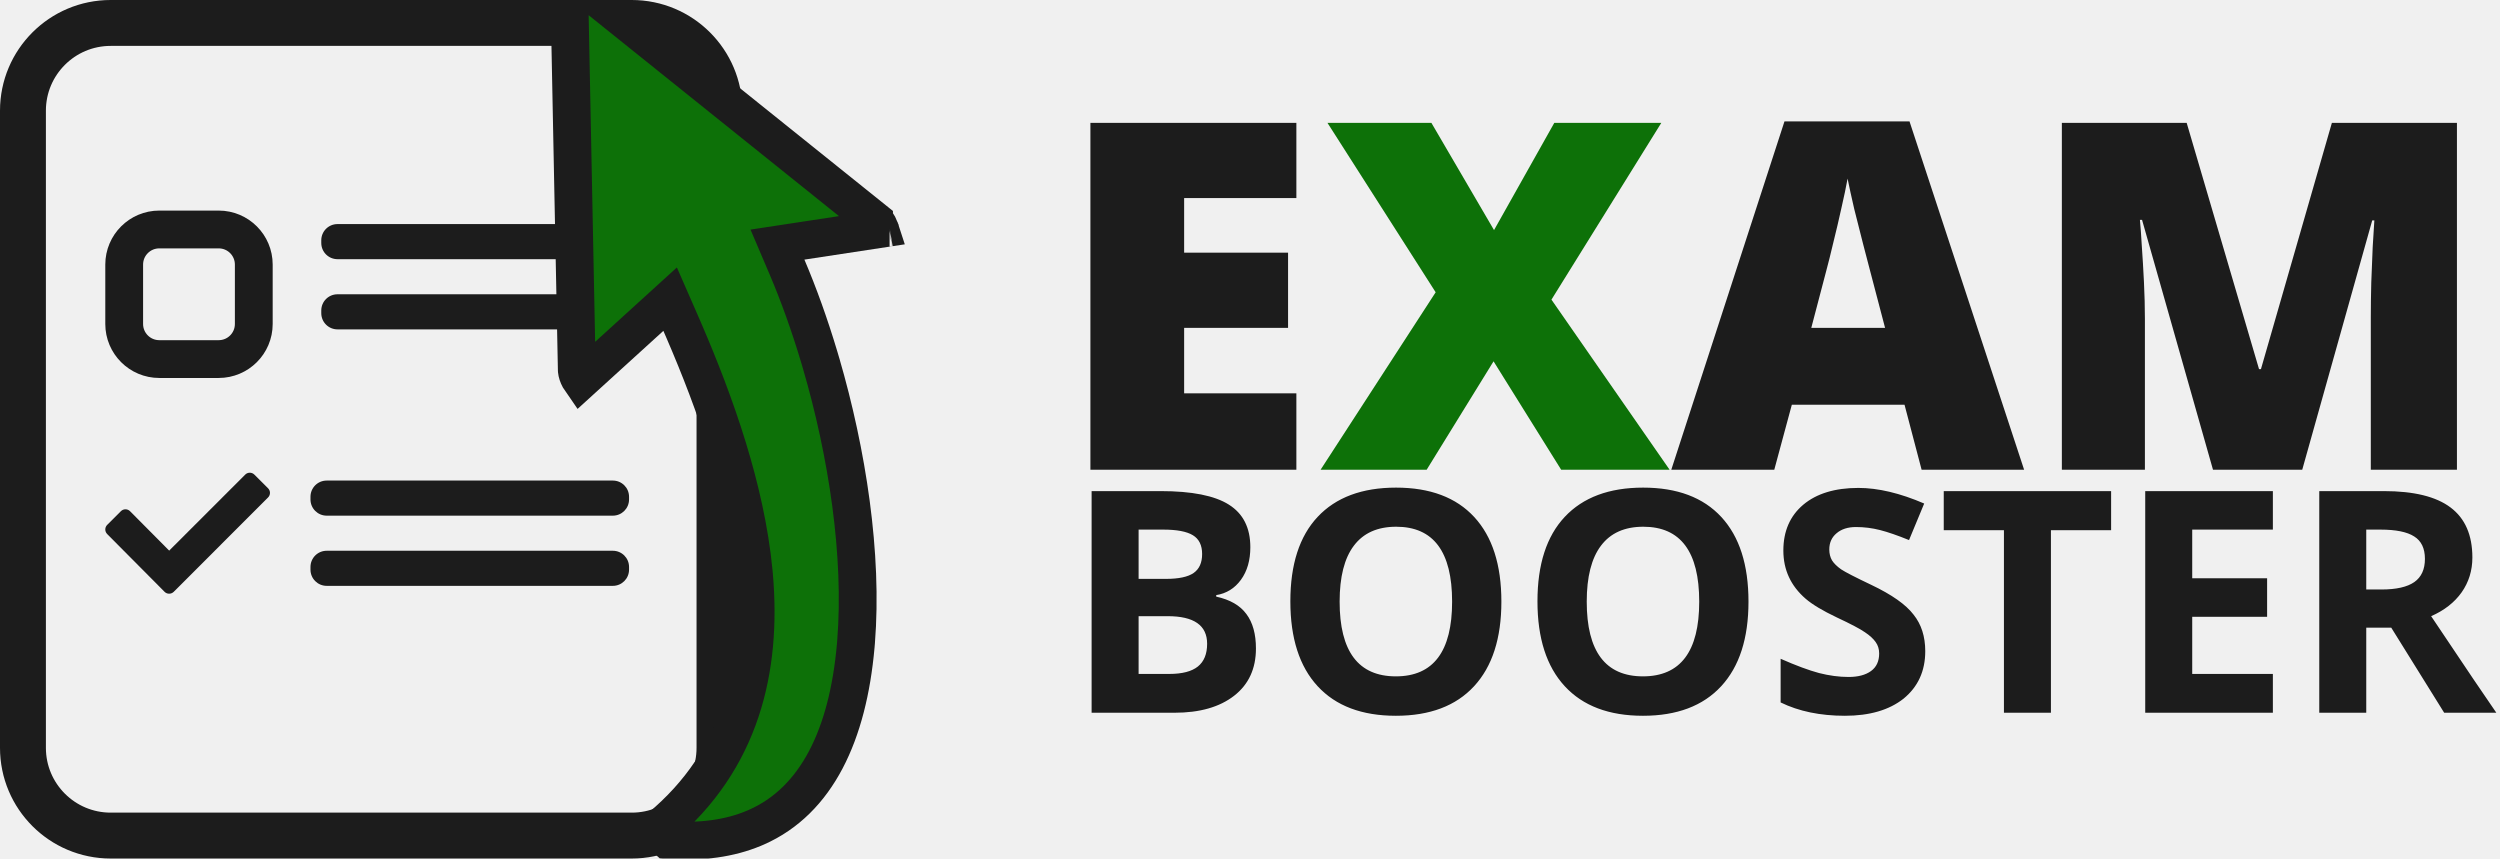
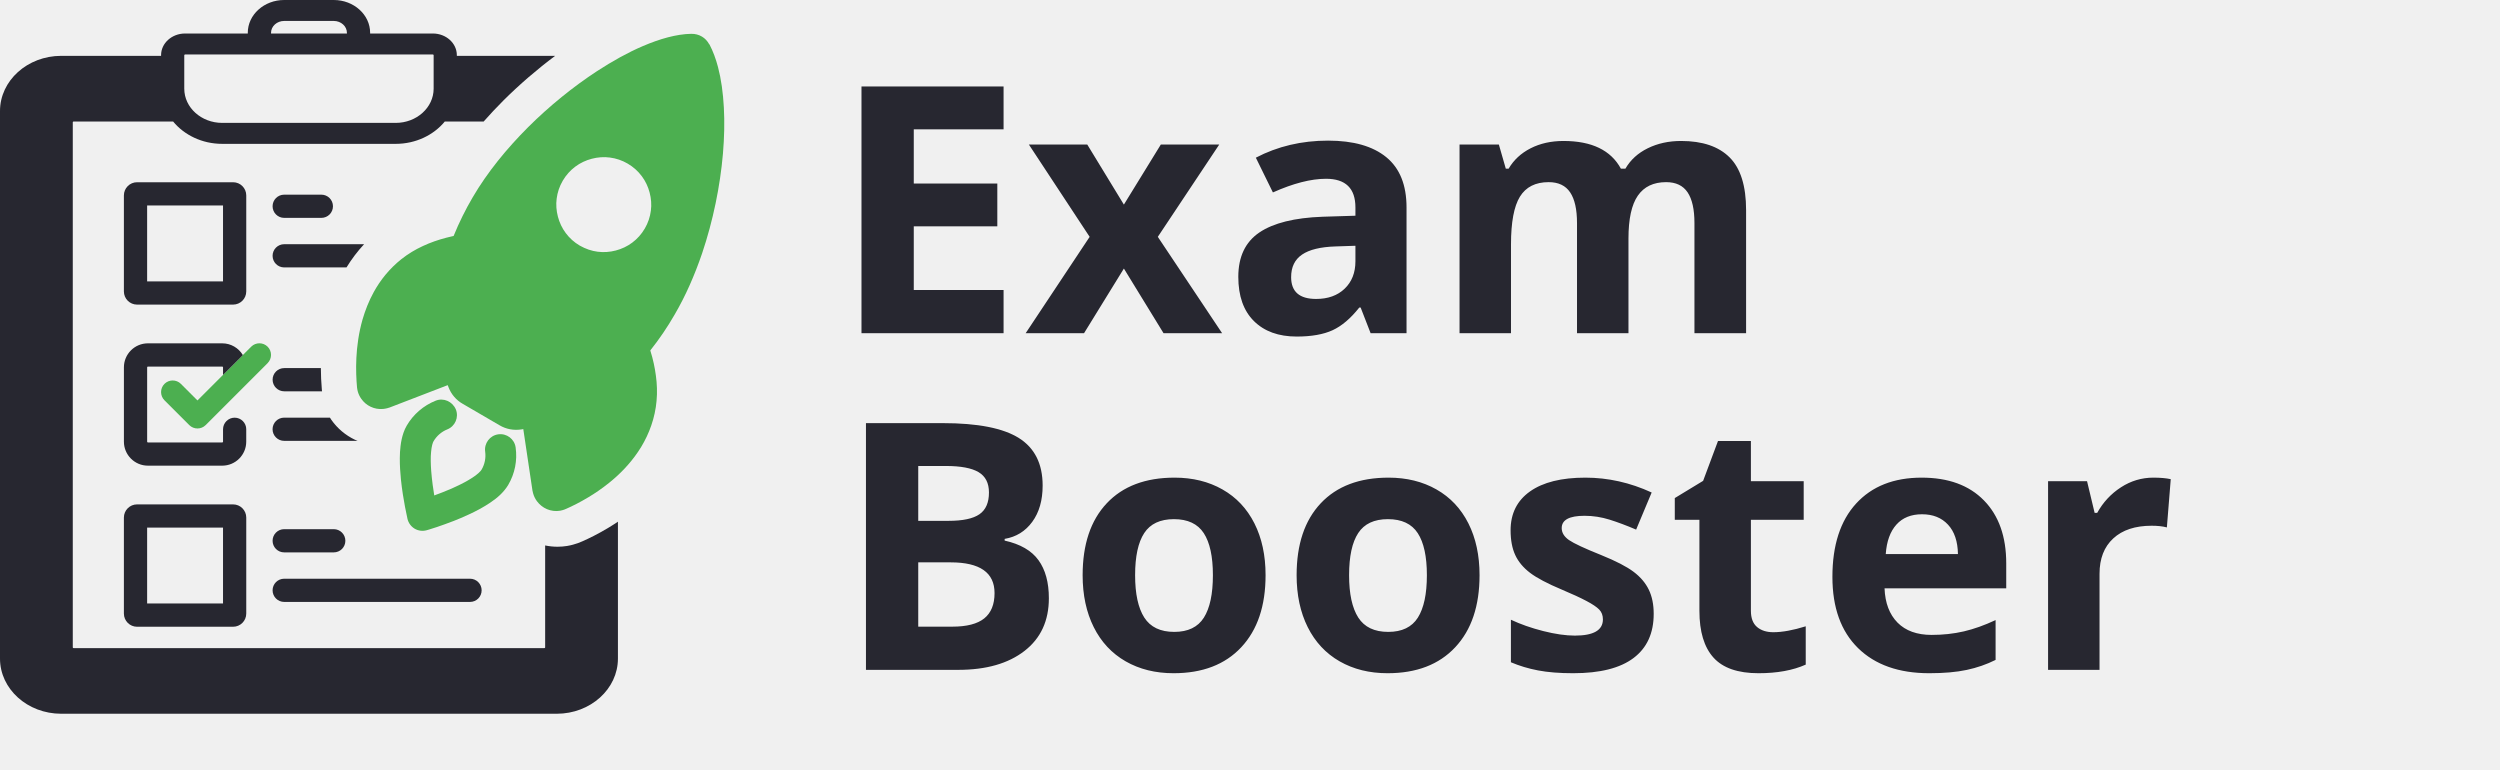
- <svg xmlns="http://www.w3.org/2000/svg" width="926" height="318" viewBox="0 0 926 318" fill="none">
-   <g clip-path="url(#clip0_1305_424)">
-     <path d="M480.176 174H403.887V45.504H480.176V73.365H438.604V93.58H477.1V121.441H438.604V145.699H480.176V174ZM711.768 174L705.439 149.918H663.691L657.188 174H619.043L660.967 44.977H707.285L749.736 174H711.768ZM698.232 121.441L692.695 100.348C692.109 98.062 691.26 94.811 690.146 90.592C689.033 86.314 687.92 81.92 686.807 77.408C685.752 72.838 684.932 69.088 684.346 66.158C683.818 69.088 683.057 72.721 682.061 77.057C681.123 81.334 680.127 85.582 679.072 89.801C678.076 94.019 677.197 97.535 676.436 100.348L670.898 121.441H698.232ZM819.697 174L793.418 81.451H792.627C792.861 83.853 793.096 87.106 793.33 91.207C793.623 95.309 793.887 99.732 794.121 104.479C794.355 109.225 794.473 113.795 794.473 118.189V174H763.711V45.504H809.941L836.748 136.734H837.451L863.73 45.504H910.049V174H878.145V117.662C878.145 113.619 878.203 109.283 878.32 104.654C878.496 99.967 878.672 95.572 878.848 91.471C879.082 87.311 879.287 84.029 879.463 81.627H878.672L852.744 174H819.697Z" fill="#1C1C1C" />
-     <path d="M618.428 174H578.262L553.213 133.834L528.428 174H489.141L531.768 108.258L491.689 45.504H530.186L553.389 85.231L575.713 45.504H615.352L574.658 110.982L618.428 174Z" fill="#0D7108" />
-     <path d="M404.332 181.905H429.881C441.449 181.905 449.872 183.571 455.15 186.903C460.466 190.235 463.124 195.494 463.124 202.682C463.124 207.548 461.963 211.572 459.642 214.754C457.321 217.936 454.27 219.827 450.489 220.426V220.987C455.618 222.11 459.343 224.263 461.664 227.445C464.022 230.589 465.201 234.838 465.201 240.191C465.201 247.678 462.506 253.518 457.115 257.711C451.725 261.904 444.369 264 435.047 264H404.332V181.905ZM421.739 196.168V214.417H431.847C436.601 214.417 440.026 213.688 442.123 212.228C444.219 210.768 445.267 208.428 445.267 205.208C445.267 201.952 444.125 199.631 441.842 198.246C439.558 196.861 435.908 196.168 430.892 196.168H421.739ZM421.739 228.231V249.625H433.082C437.874 249.625 441.411 248.708 443.695 246.874C445.978 245.039 447.12 242.232 447.12 238.451C447.12 231.638 442.254 228.231 432.521 228.231H421.739ZM488.055 254.173C481.317 246.874 477.948 236.392 477.948 222.728C477.948 209.064 481.317 198.639 488.055 191.451C494.831 184.226 504.508 180.614 517.086 180.614C529.701 180.614 539.36 184.245 546.061 191.507C552.761 198.77 556.112 209.214 556.112 222.84C556.112 236.429 552.743 246.874 546.004 254.173C539.266 261.473 529.608 265.123 517.03 265.123C504.452 265.123 494.793 261.473 488.055 254.173ZM517.142 195.101C510.217 195.101 504.994 197.441 501.476 202.12C497.957 206.762 496.197 213.669 496.197 222.84C496.197 241.296 503.141 250.523 517.03 250.523C530.918 250.523 537.862 241.296 537.862 222.84C537.862 204.347 530.956 195.101 517.142 195.101ZM579.583 254.173C572.845 246.874 569.476 236.392 569.476 222.728C569.476 209.064 572.845 198.639 579.583 191.451C586.359 184.226 596.036 180.614 608.614 180.614C621.23 180.614 630.888 184.245 637.589 191.507C644.29 198.77 647.64 209.214 647.64 222.84C647.64 236.429 644.271 246.874 637.533 254.173C630.794 261.473 621.136 265.123 608.558 265.123C595.98 265.123 586.322 261.473 579.583 254.173ZM608.67 195.101C601.745 195.101 596.523 197.441 593.004 202.12C589.485 206.762 587.726 213.669 587.726 222.84C587.726 241.296 594.67 250.523 608.558 250.523C622.446 250.523 629.391 241.296 629.391 222.84C629.391 204.347 622.484 195.101 608.67 195.101ZM659.544 244.01C665.235 246.518 669.97 248.277 673.751 249.288C677.569 250.261 681.219 250.748 684.701 250.748C688.22 250.748 690.99 250.018 693.011 248.558C695.033 247.098 696.043 244.927 696.043 242.044C696.043 240.435 695.613 239.031 694.752 237.833C693.891 236.598 692.562 235.381 690.765 234.183C689.006 232.948 685.524 231.113 680.321 228.68C675.117 226.209 671.28 223.907 668.81 221.773C663.307 217.019 660.555 211.067 660.555 203.917C660.555 196.767 663.007 191.114 667.911 186.959C672.853 182.804 679.666 180.726 688.351 180.726C695.65 180.726 703.774 182.654 712.721 186.51L707.105 200.042C702.875 198.32 699.3 197.085 696.38 196.336C693.46 195.588 690.484 195.213 687.452 195.213C684.457 195.213 682.062 195.981 680.265 197.516C678.468 199.013 677.569 201.016 677.569 203.524C677.569 205.059 677.906 206.406 678.58 207.567C679.291 208.69 680.414 209.794 681.949 210.88C683.521 211.928 687.228 213.837 693.067 216.607C700.704 220.239 705.945 223.926 708.79 227.669C711.673 231.263 713.114 235.774 713.114 241.202C713.114 248.539 710.437 254.398 705.084 258.778C699.731 263.008 692.487 265.123 683.353 265.123C674.219 265.123 666.283 263.476 659.544 260.182V244.01ZM781.957 196.393H759.664V264H742.257V196.393H719.964V181.905H781.957V196.393ZM841.871 196.168H811.998V214.193H839.737V228.456H811.998V249.625H841.871V264H794.591V181.905H841.871V196.168ZM859.054 181.905H882.975C894.093 181.905 902.328 183.927 907.682 187.97C913.072 192.013 915.768 198.189 915.768 206.5C915.768 211.329 914.439 215.634 911.781 219.415C909.123 223.159 905.361 226.097 900.494 228.231C913.671 247.922 921.72 259.845 924.64 264H905.323L885.726 232.499H876.461V264H859.054V181.905ZM876.461 196.168V218.348H882.076C887.579 218.348 891.641 217.431 894.261 215.597C896.882 213.762 898.192 210.899 898.192 207.005C898.192 203.112 896.863 200.342 894.205 198.695C891.585 197.01 887.429 196.168 881.739 196.168H876.461Z" fill="#1C1C1C" />
-     <rect x="8.5" y="8.5" width="258" height="301" rx="32.5" stroke="#1C1C1C" stroke-width="17" />
-     <path d="M59 85H81C88.18 85 94 90.82 94 98V120C94 127.18 88.18 133 81 133H59C51.82 133 46 127.18 46 120V98C46 90.82 51.82 85 59 85Z" stroke="#1C1C1C" stroke-width="14" />
-     <path d="M94.214 175.792C93.283 174.859 91.758 174.859 90.828 175.792L62.665 203.948L48.162 189.345C47.232 188.408 45.717 188.408 44.78 189.345L39.698 194.424C38.767 195.351 38.767 196.876 39.698 197.809L60.959 219.211C61.889 220.138 63.404 220.138 64.345 219.211L99.292 184.26C100.236 183.326 100.236 181.798 99.292 180.861L94.214 175.792Z" fill="#1C1C1C" />
-     <path d="M115 184C115 180.686 117.686 178 121 178H227C230.314 178 233 180.686 233 184V185C233 188.314 230.314 191 227 191H121C117.686 191 115 188.314 115 185L115 184Z" fill="#1C1C1C" />
-     <path d="M119 115C119 111.686 121.686 109 125 109H231C234.314 109 237 111.686 237 115V116C237 119.314 234.314 122 231 122H125C121.686 122 119 119.314 119 116V115Z" fill="#1C1C1C" />
-     <path d="M115 210C115 206.686 117.686 204 121 204H227C230.314 204 233 206.686 233 210V211C233 214.314 230.314 217 227 217H121C117.686 217 115 214.314 115 211L115 210Z" fill="#1C1C1C" />
-     <path d="M119 89C119 85.686 121.686 83 125 83L231 83C234.314 83 237 85.686 237 89V90C237 93.314 234.314 96 231 96H125C121.686 96 119 93.314 119 90V89Z" fill="#1C1C1C" />
-     <path d="M323.75 81.503V81.504C324.4 82.037 325.295 83.155 325.885 84.67V84.671C325.904 84.721 325.921 84.77 325.938 84.818L296.896 89.243L287.97 90.604L291.512 98.909C295.796 108.956 299.848 120.21 303.422 132.149L304.131 134.545V134.547C313.787 167.611 319.669 205.506 317.084 237.763L316.955 239.295C314.048 271.961 302.638 296.485 280.146 306.404L279.067 306.866L279.058 306.868C270.508 310.42 259.979 312.095 247.062 311.109C246.76 310.865 246.314 310.409 245.849 309.696L245.634 309.348C244.994 308.26 244.676 307.226 244.566 306.491C274.576 281.499 282.274 247.541 279.302 213.258L279.15 211.604C276.22 181.243 265.06 149.697 253.268 122.375L252.125 119.744L248.217 110.806L241.001 117.37L215.111 140.924C214.954 140.698 214.793 140.443 214.635 140.157C214.028 139.06 213.735 138.025 213.662 137.319L213.644 137.037V137.034L210.742 -9.192L323.75 81.503ZM329.503 84.275L329.48 84.278C329.488 84.276 329.497 84.275 329.505 84.274L329.503 84.275Z" fill="#0D7108" stroke="#1C1C1C" stroke-width="14" />
+ <svg xmlns="http://www.w3.org/2000/svg" viewBox="0 0 1229.71 378.38">
+   <defs>
+     <style>
+       .cls-1 {
+         font-family: OpenSans-ExtraBold, 'Open Sans';
+         font-size: 170px;
+       }
+ 
+       .cls-1, .cls-2, .cls-3 {
+         fill:rgb(39, 39, 48);
+       }
+ 
+       .cls-1, .cls-3 {
+         font-weight: 700;
+       }
+ 
+       .cls-4 {
+         fill: #4caf50;
+       }
+ 
+       .cls-3 {
+         font-family: OpenSans-Bold, 'Open Sans';
+         font-size: 170px;
+       }
+     </style>
+   </defs>
+   <g id="Warstwa_1" data-name="Warstwa 1">
+     <g>
+       <path class="cls-2" d="M67.42,149.83h47.23c3.57,0,6.48-2.9,6.48-6.48v-47.23c0-3.57-2.9-6.48-6.48-6.48h-47.23c-3.57,0-6.48,2.9-6.48,6.48v47.23c0,3.57,2.9,6.48,6.48,6.48ZM72.37,101.07h37.33v37.33h-37.33v-37.33Z" />
+       <path class="cls-2" d="M114.65,248.1h-47.23c-3.57,0-6.48,2.9-6.48,6.48v47.23c0,3.57,2.9,6.48,6.48,6.48h47.23c3.57,0,6.48-2.9,6.48-6.48v-47.23c0-3.57-2.9-6.48-6.48-6.48ZM109.7,296.85h-37.33v-37.33h37.33v37.33Z" />
+       <path class="cls-4" d="M131.64,178.62l-12.19,12.19h0l-18.28,18.28c-1.12,1.12-2.58,1.67-4.04,1.67s-2.92-.55-4.04-1.67l-12.19-12.19c-2.23-2.23-2.23-5.85,0-8.08,2.23-2.23,5.85-2.23,8.08,0l8.15,8.15,12.57-12.57,9.75-9.76,4.11-4.11c2.23-2.23,5.85-2.23,8.08,0,2.23,2.23,2.23,5.85,0,8.08Z" />
+       <path class="cls-2" d="M121.12,211.15v6.1c0,6.51-5.3,11.8-11.8,11.8h-36.57c-6.51,0-11.8-5.3-11.8-11.8v-36.57c0-6.51,5.3-11.8,11.8-11.8h36.57c4.3,0,8.07,2.32,10.14,5.78l-9.75,9.76v-3.73c0-.21-.17-.38-.38-.38h-36.57c-.21,0-.38.17-.38.38v36.57c0,.21.17.38.38.38h36.57c.21,0,.38-.17.38-.38v-6.1c0-3.15,2.56-5.71,5.71-5.71s5.71,2.56,5.71,5.71Z" />
+       <path class="cls-2" d="M139.79,107.17h18.28c3.16,0,5.71-2.56,5.71-5.71s-2.56-5.71-5.71-5.71h-18.28c-3.16,0-5.71,2.56-5.71,5.71s2.56,5.71,5.71,5.71Z" />
+       <path class="cls-2" d="M174.63,216.33c-4.66-2.21-8.67-5.59-11.62-9.79-.26-.36-.48-.74-.72-1.11h-22.51c-3.16,0-5.71,2.56-5.71,5.71s2.56,5.71,5.71,5.71h36.1c-.42-.18-.85-.34-1.26-.53Z" />
+       <path class="cls-2" d="M158.38,192.3l-.04-.34-.03-.34c-.32-3.64-.47-7.13-.48-10.56h-18.03c-3.16,0-5.71,2.56-5.71,5.71s2.56,5.71,5.71,5.71h18.61c0-.06-.02-.13-.02-.19Z" />
+       <path class="cls-2" d="M179.11,120.12h-39.32c-3.16,0-5.71,2.56-5.71,5.71s2.56,5.71,5.71,5.71h30.65c2.52-4.11,5.41-7.93,8.66-11.43Z" />
+       <path class="cls-2" d="M139.79,271.71h24.38c3.16,0,5.71-2.56,5.71-5.71s-2.56-5.71-5.71-5.71h-24.38c-3.16,0-5.71,2.56-5.71,5.71s2.56,5.71,5.71,5.71Z" />
+       <path class="cls-2" d="M231.2,284.66h-91.41c-3.16,0-5.71,2.56-5.71,5.71s2.56,5.71,5.71,5.71h91.41c3.16,0,5.71-2.56,5.71-5.71s-2.56-5.71-5.71-5.71Z" />
+     </g>
  </g>
-   <defs>
-     <clipPath id="clip0_1305_424">
-       <rect width="926" height="318" fill="white" />
-     </clipPath>
-   </defs>
+   <g id="Warstwa_2" data-name="Warstwa 2">
+     <g>
+       <path class="cls-4" d="M245.08,213.64c-4.13.57-7.01,4.41-6.43,8.54.41,3.02-.19,6.08-1.72,8.75-.09.15-.28.41-.53.74-.52.61-1.42,1.44-2.6,2.31-1.04.75-2.25,1.53-3.62,2.32-2.37,1.39-5.14,2.72-7.9,3.96-3.03,1.31-6.02,2.48-8.68,3.44-.25-1.6-.54-3.36-.77-5.19-.28-2.19-.55-4.52-.72-6.78-.26-3.44-.34-6.8-.06-9.48.11-1.36.32-2.52.55-3.44s.5-1.5.65-1.75c1.53-2.63,3.93-4.72,6.76-5.85,3.87-1.53,5.78-5.97,4.21-9.84-1.68-3.92-6.08-5.84-9.94-4.27-5.96,2.38-10.98,6.7-14.22,12.26-.65,1.11-1.16,2.27-1.57,3.45-.76,2.17-1.2,4.38-1.47,6.59-.26,1.95-.33,3.94-.36,5.96-.02,3.51.2,7.09.55,10.51.54,5.12,1.33,9.92,2.01,13.46.68,3.54,1.2,5.85,1.22,5.93.49,2.01,1.75,3.73,3.53,4.8,1.82,1.06,3.94,1.31,5.93.75.08-.02,2.03-.58,5.06-1.59,2.24-.76,5.1-1.77,8.2-2.97,2.33-.91,4.79-1.95,7.27-3.11,3.74-1.71,7.46-3.68,10.83-5.98,1.71-1.14,3.31-2.37,4.78-3.78,1.47-1.41,2.81-2.97,3.94-4.85,3.28-5.57,4.56-12.07,3.65-18.46-.57-4.13-4.41-7.01-8.54-6.43Z" />
+       <path class="cls-4" d="M356.05,52.83c-.39-7.17-1.3-13.86-2.88-19.86-1.06-4.04-2.44-7.79-4.24-11.21l-.08.02c-.84-1.57-2.09-2.91-3.56-3.77-1.53-.92-3.37-1.42-5.24-1.36l.08-.02c-3.79.06-7.69.7-11.73,1.76-3.92,1.03-7.99,2.49-12.18,4.28-7.31,3.12-14.92,7.35-22.66,12.39-11.56,7.58-23.25,16.99-33.82,27.53-10.56,10.57-20.07,22.23-27.18,34.38-3.61,6.13-6.76,12.52-9.43,19.09-1.21.28-2.42.55-3.62.87-3.96,1.04-7.81,2.36-11.54,4.11-3.7,1.7-7.25,3.84-10.51,6.41-5.94,4.73-10.41,10.36-13.64,16.26-2.43,4.41-4.18,8.97-5.49,13.43-1.91,6.71-2.76,13.22-3.04,18.99s0,10.74.32,14.38c.08.62.17,1.28.33,1.88.36,1.36.96,2.66,1.76,3.77,1.18,1.7,2.77,3.04,4.63,3.92,1.86.88,4.02,1.29,6.19,1.07.62-.08,1.28-.17,1.88-.33.4-.11.79-.25,1.15-.35h.04s28.63-11.02,28.63-11.02c.12.31.26.66.38.97,1.3,3.47,3.78,6.4,7.05,8.24l18.05,10.52c3.25,1.93,6.98,2.61,10.68,2.06.33-.04.7-.1,1.02-.18l4.51,30.26.02.08c.07.41.16.77.27,1.17.38,1.44,1.03,2.77,1.9,3.95,1.27,1.72,2.95,3.07,4.93,3.92,1.98.85,4.24,1.15,6.45.78.41-.07.77-.16,1.17-.27.6-.16,1.19-.36,1.8-.65,2.95-1.29,6.85-3.22,11.1-5.79,3.18-1.91,6.59-4.22,9.98-6.95,5.09-4.08,10.13-9.13,14.32-15.33,2.1-3.08,3.94-6.47,5.45-10.16,1.51-3.69,2.65-7.63,3.29-11.86.62-4.14.73-8.28.37-12.38s-1.08-8.15-2.12-12.11c-.3-1.12-.63-2.23-.97-3.34,4.43-5.58,8.41-11.42,11.96-17.61,5.43-9.26,9.91-19.55,13.55-30.23,5.4-16.05,8.84-33.01,10.22-48.9.68-7.97.85-15.63.45-22.8ZM320.15,103.65c-.39,3.03-1.35,5.97-2.99,8.77s-3.72,5.09-6.16,6.92c-2.44,1.83-5.19,3.11-8.08,3.87s-5.9,1-8.93.61c-3.03-.39-5.9-1.37-8.77-2.99-2.8-1.63-5.09-3.72-6.92-6.16-1.83-2.44-3.11-5.19-3.87-8.08-.76-2.88-1.02-5.98-.61-8.93.39-3.03,1.35-5.97,2.99-8.77s3.72-5.09,6.16-6.92c2.44-1.83,5.19-3.11,8.08-3.87,2.88-.76,5.98-1.02,8.93-.61,3.03.39,5.97,1.35,8.77,2.99,2.8,1.63,5.09,3.72,6.92,6.16,1.83,2.44,3.09,5.12,3.87,8.08.76,2.88,1.02,5.98.61,8.93Z" />
+     </g>
+     <path class="cls-2" d="M299.42,259.5c-5.24,3.18-9.9,5.42-12.94,6.76-1.47.67-2.98,1.21-4.62,1.65-.6.16-1.59.42-2.86.63-1.57.26-3.18.39-4.78.39h0c-2.03,0-4.07-.22-6.07-.63v50.16c0,.19-.18.34-.38.34H36.18c-.21,0-.38-.15-.38-.34V60.11c0-.19.18-.34.38-.34h48.75c.07,0,.14,0,.21-.01,5.49,6.67,14.28,11,24.17,11h85.32c9.89,0,18.69-4.33,24.17-11,.07,0,.13.01.2.01h18.91c3.06-3.47,6.29-6.92,9.71-10.34,7.89-7.85,16.53-15.29,25.45-21.96h-48.36v-.34c0-5.88-5.3-10.65-11.8-10.65h-30.85v-.34c0-8.9-8.03-16.14-17.9-16.14h-24.38c-9.87,0-17.9,7.24-17.9,16.14v.34h-30.85c-6.51,0-11.8,4.78-11.8,10.65v.34H30.1C13.5,27.48,0,39.66,0,54.62v269.32c0,14.96,13.5,27.14,30.1,27.14h243.76c16.59,0,30.09-12.18,30.09-27.14v-67.33c-1.48.99-2.99,1.97-4.53,2.89ZM133.32,16.14c0-3.22,2.9-5.84,6.47-5.84h24.38c3.57,0,6.47,2.62,6.47,5.84v.34h-37.32v-.34ZM90.65,27.14c0-.19.17-.34.38-.34h121.89c.21,0,.38.15.38.34v16.48c0,9.28-8.37,16.83-18.67,16.83h-85.32c-10.29,0-18.67-7.55-18.67-16.83v-16.48Z" />
+   </g>
+   <g id="Warstwa_3" data-name="Warstwa 3">
+     <text class="cls-3" transform="translate(408.47 163.89)">
+       <tspan x="0" y="0">Exam</tspan>
+     </text>
+     <text class="cls-1" transform="translate(410.67 329.49)">
+       <tspan x="0" y="0">Booster</tspan>
+     </text>
+     <text />
+   </g>
</svg>
